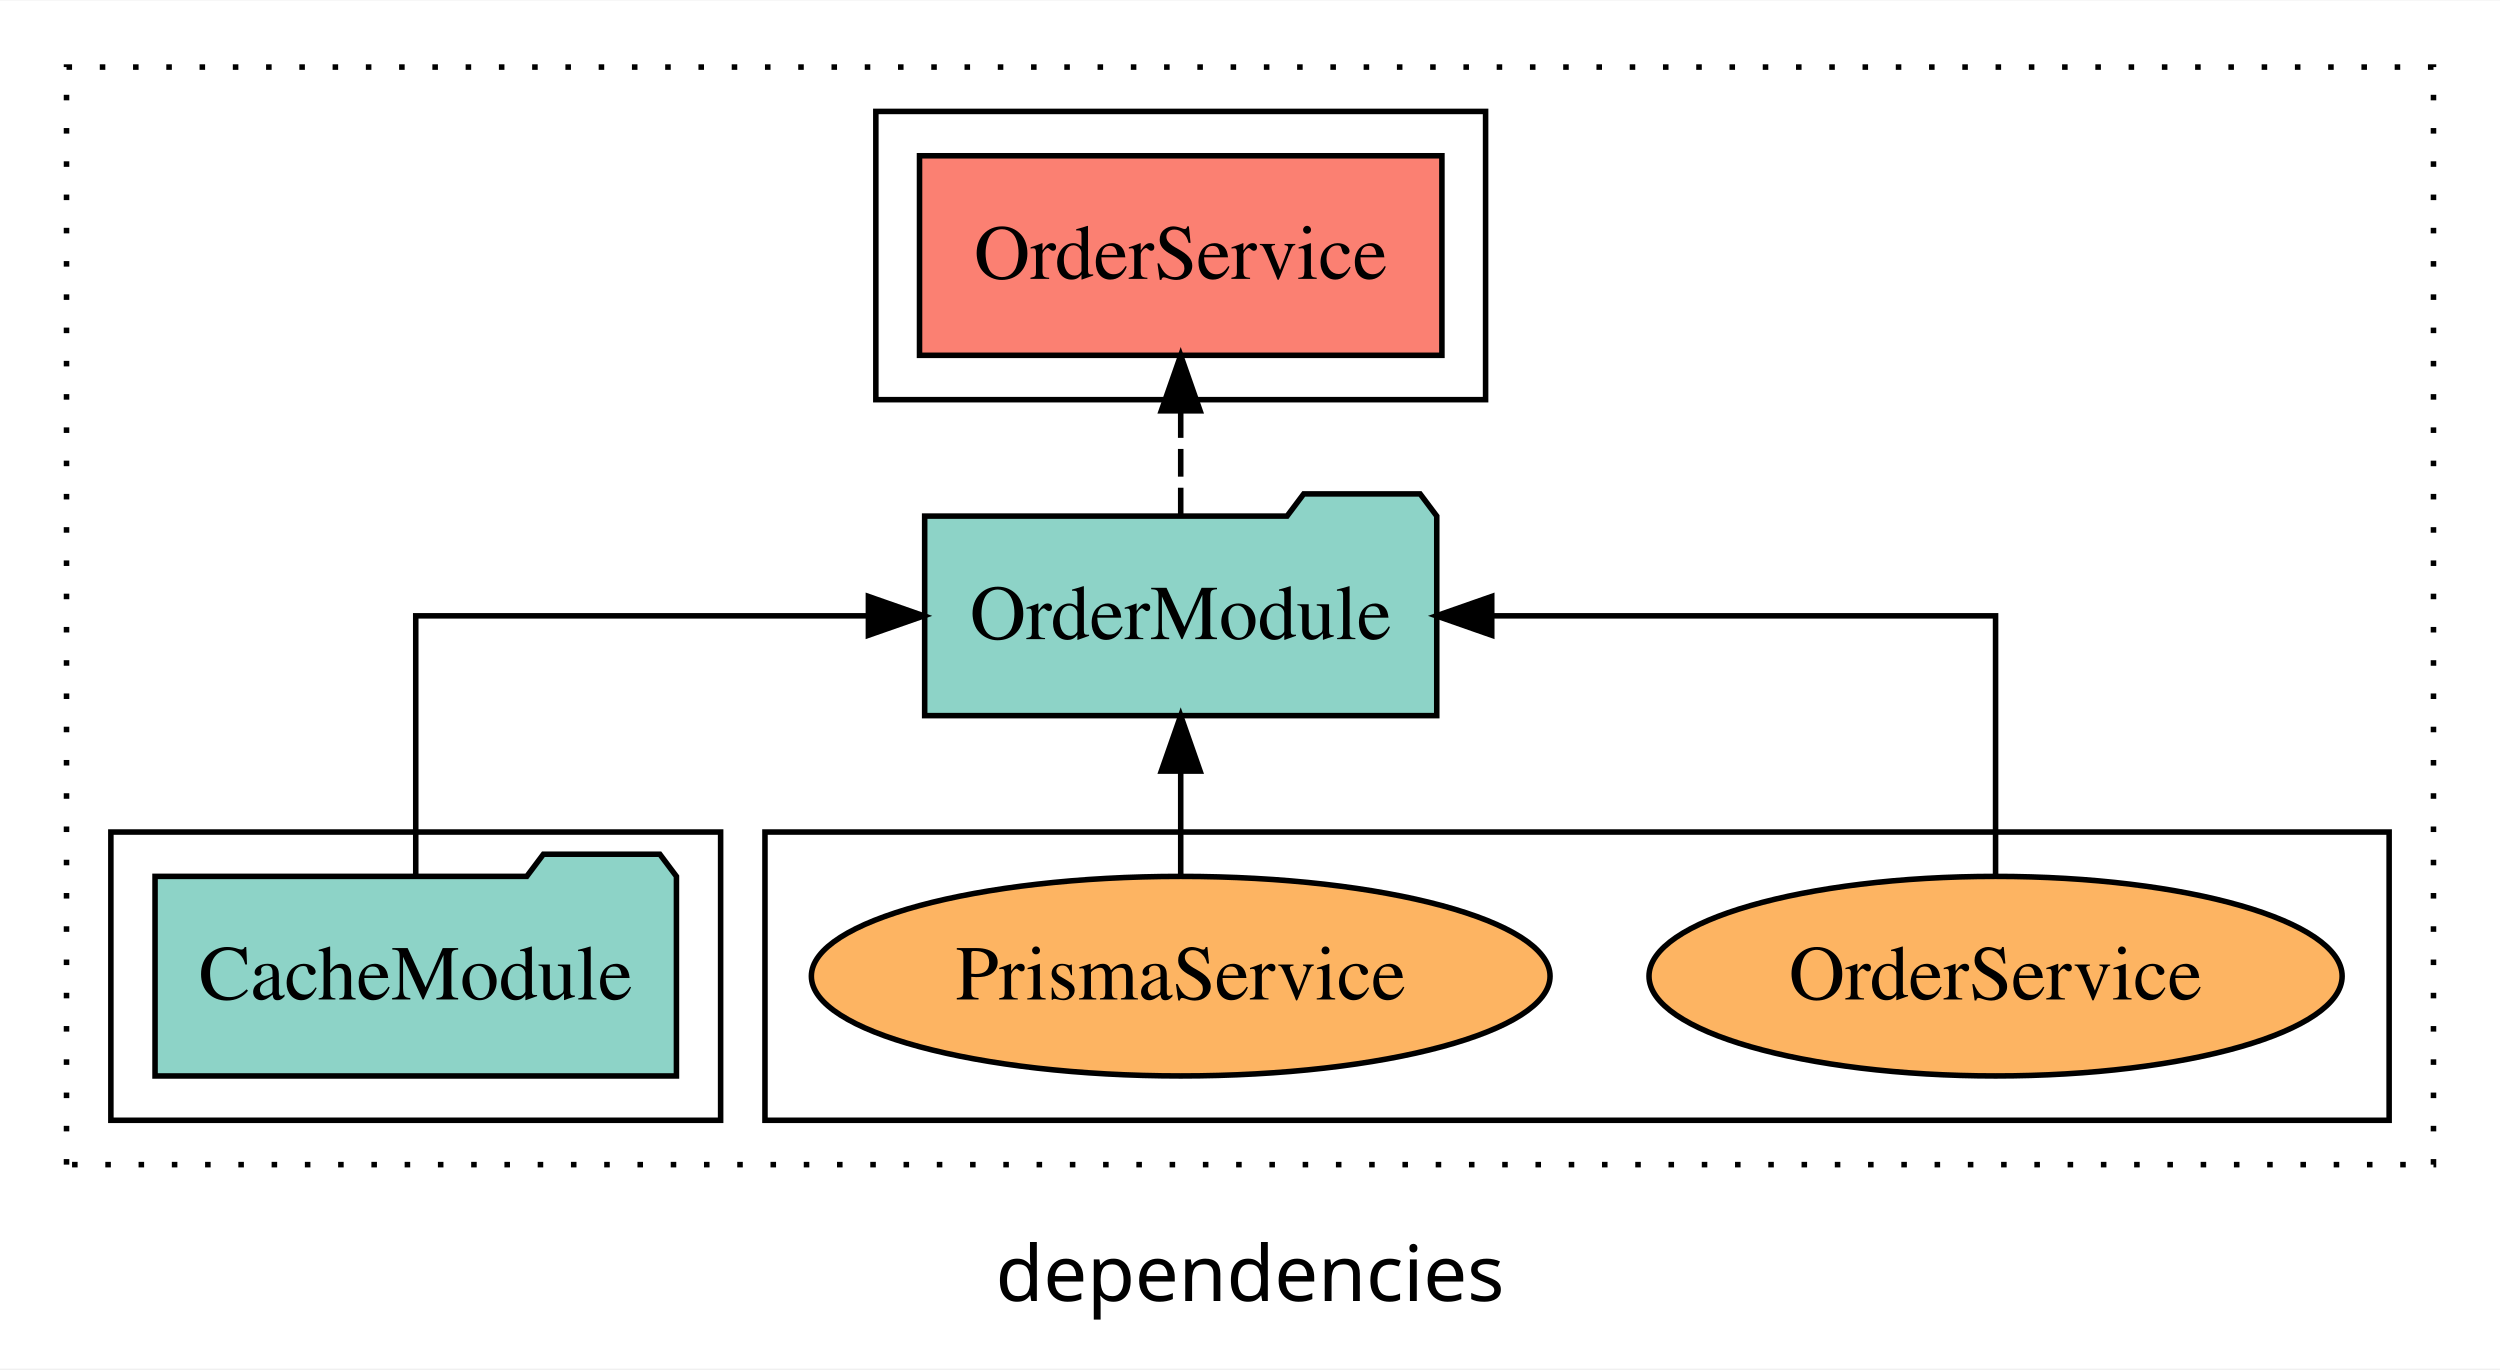
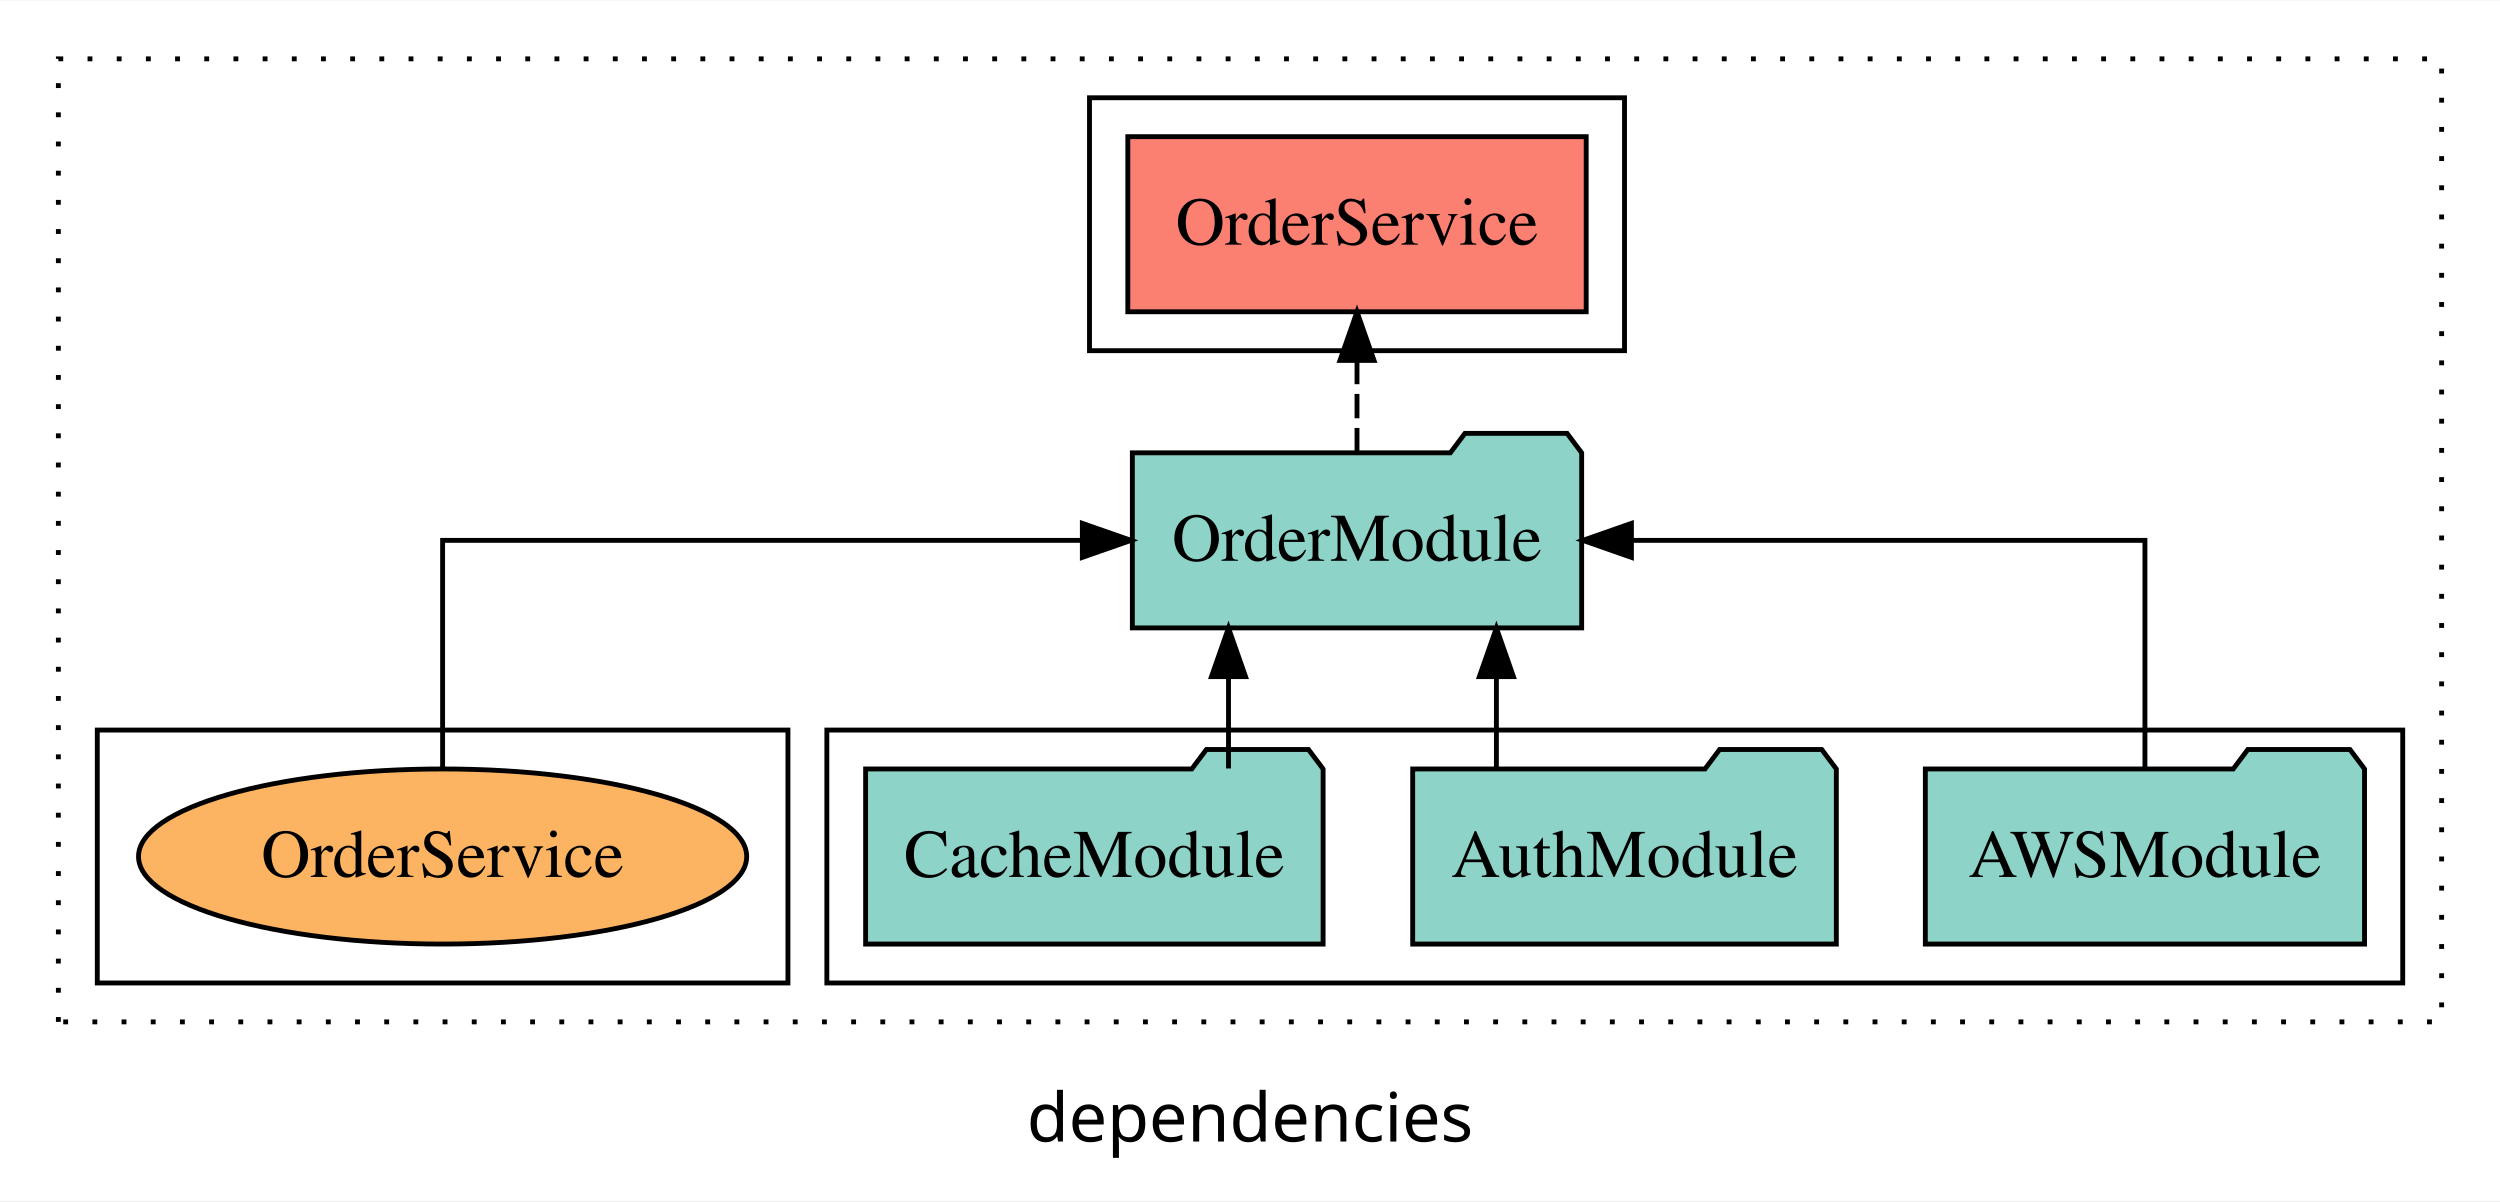
- <svg xmlns="http://www.w3.org/2000/svg" width="451pt" height="247pt" viewBox="0.00 0.00 451.00 246.80">
+ <svg xmlns="http://www.w3.org/2000/svg" width="514pt" height="247pt" viewBox="0.00 0.00 514.00 246.80">
  <g id="graph0" class="graph" transform="scale(1 1) rotate(0) translate(4 242.8)">
-     <polygon fill="white" stroke="transparent" points="-4,4 -4,-242.8 447,-242.8 447,4 -4,4" />
-     <text text-anchor="middle" x="221.5" y="-8.2" font-family="sans-serif" font-size="14.00">dependencies</text>
+     <polygon fill="white" stroke="transparent" points="-4,4 -4,-242.8 510,-242.8 510,4 -4,4" />
+     <text text-anchor="middle" x="253" y="-8.2" font-family="sans-serif" font-size="14.00">dependencies</text>
    <g id="clust1" class="cluster">
-       <polygon fill="none" stroke="black" stroke-dasharray="1,5" points="8,-32.8 8,-230.8 435,-230.8 435,-32.8 8,-32.8" />
+       <polygon fill="none" stroke="black" stroke-dasharray="1,5" points="8,-32.8 8,-230.8 498,-230.8 498,-32.8 8,-32.8" />
+     </g>
+     <g id="clust3" class="cluster">
+       <polygon fill="none" stroke="black" points="166,-40.8 166,-92.8 490,-92.8 490,-40.8 166,-40.8" />
+     </g>
+     <g id="clust4" class="cluster">
+       <polygon fill="none" stroke="black" points="220,-170.8 220,-222.8 330,-222.8 330,-170.8 220,-170.8" />
    </g>
    <g id="clust6" class="cluster">
-       <polygon fill="none" stroke="black" points="134,-40.8 134,-92.8 427,-92.8 427,-40.8 134,-40.8" />
-     </g>
-     <g id="clust4" class="cluster">
-       <polygon fill="none" stroke="black" points="154,-170.8 154,-222.8 264,-222.8 264,-170.8 154,-170.8" />
-     </g>
-     <g id="clust3" class="cluster">
-       <polygon fill="none" stroke="black" points="16,-40.8 16,-92.8 126,-92.8 126,-40.8 16,-40.8" />
+       <polygon fill="none" stroke="black" points="16,-40.8 16,-92.8 158,-92.8 158,-40.8 16,-40.8" />
    </g>
    <g id="node1" class="node">
-       <polygon fill="#8dd3c7" stroke="black" points="118.03,-84.8 115.03,-88.8 94.03,-88.8 91.03,-84.8 23.97,-84.8 23.97,-48.8 118.03,-48.8 118.03,-84.8" />
-       <text text-anchor="middle" x="71" y="-62.6" font-family="Times,serif" font-size="14.00">CacheModule</text>
+       <polygon fill="#8dd3c7" stroke="black" points="482.15,-84.8 479.15,-88.8 458.15,-88.8 455.15,-84.8 391.85,-84.8 391.85,-48.8 482.15,-48.8 482.15,-84.8" />
+       <text text-anchor="middle" x="437" y="-62.6" font-family="Times,serif" font-size="14.00">AWSModule</text>
+     </g>
+     <g id="node4" class="node">
+       <polygon fill="#8dd3c7" stroke="black" points="321.19,-149.8 318.19,-153.8 297.19,-153.8 294.19,-149.8 228.81,-149.8 228.81,-113.8 321.19,-113.8 321.19,-149.8" />
+       <text text-anchor="middle" x="275" y="-127.6" font-family="Times,serif" font-size="14.00">OrderModule</text>
+     </g>
+     <g id="edge1" class="edge">
+       <path fill="none" stroke="black" d="M437,-84.91C437,-104.14 437,-131.8 437,-131.8 437,-131.8 331.42,-131.8 331.42,-131.8" />
+       <polygon fill="black" stroke="black" points="331.42,-128.3 321.42,-131.8 331.42,-135.3 331.42,-128.3" />
    </g>
    <g id="node2" class="node">
-       <polygon fill="#8dd3c7" stroke="black" points="255.19,-149.8 252.19,-153.8 231.19,-153.8 228.19,-149.8 162.81,-149.8 162.81,-113.8 255.19,-113.8 255.19,-149.8" />
-       <text text-anchor="middle" x="209" y="-127.6" font-family="Times,serif" font-size="14.00">OrderModule</text>
+       <polygon fill="#8dd3c7" stroke="black" points="373.55,-84.8 370.55,-88.8 349.55,-88.8 346.55,-84.8 286.45,-84.8 286.45,-48.8 373.55,-48.8 373.55,-84.8" />
+       <text text-anchor="middle" x="330" y="-62.6" font-family="Times,serif" font-size="14.00">AuthModule</text>
    </g>
-     <g id="edge1" class="edge">
-       <path fill="none" stroke="black" d="M71,-84.91C71,-104.14 71,-131.8 71,-131.8 71,-131.8 152.66,-131.8 152.66,-131.8" />
-       <polygon fill="black" stroke="black" points="152.66,-135.3 162.66,-131.8 152.66,-128.3 152.66,-135.3" />
+     <g id="edge2" class="edge">
+       <path fill="none" stroke="black" d="M303.66,-84.91C303.66,-84.91 303.66,-103.79 303.66,-103.79" />
+       <polygon fill="black" stroke="black" points="300.16,-103.79 303.66,-113.79 307.16,-103.79 300.16,-103.79" />
    </g>
    <g id="node3" class="node">
-       <polygon fill="#fb8072" stroke="black" points="256.12,-214.8 161.88,-214.8 161.88,-178.8 256.12,-178.8 256.12,-214.8" />
-       <text text-anchor="middle" x="209" y="-192.6" font-family="Times,serif" font-size="14.00">OrderService </text>
-     </g>
-     <g id="edge2" class="edge">
-       <path fill="none" stroke="black" stroke-dasharray="5,2" d="M209,-149.91C209,-149.91 209,-168.79 209,-168.79" />
-       <polygon fill="black" stroke="black" points="205.5,-168.79 209,-178.79 212.5,-168.79 205.5,-168.79" />
-     </g>
-     <g id="node4" class="node">
-       <ellipse fill="#fdb462" stroke="black" cx="356" cy="-66.8" rx="62.52" ry="18" />
-       <text text-anchor="middle" x="356" y="-62.6" font-family="Times,serif" font-size="14.00">OrderService</text>
+       <polygon fill="#8dd3c7" stroke="black" points="268.03,-84.8 265.03,-88.8 244.03,-88.8 241.03,-84.8 173.97,-84.8 173.97,-48.8 268.03,-48.8 268.03,-84.8" />
+       <text text-anchor="middle" x="221" y="-62.6" font-family="Times,serif" font-size="14.00">CacheModule</text>
    </g>
    <g id="edge3" class="edge">
-       <path fill="none" stroke="black" d="M356,-84.91C356,-104.14 356,-131.8 356,-131.8 356,-131.8 265.11,-131.8 265.11,-131.8" />
-       <polygon fill="black" stroke="black" points="265.11,-128.3 255.11,-131.8 265.11,-135.3 265.11,-128.3" />
+       <path fill="none" stroke="black" d="M248.58,-84.91C248.58,-84.91 248.58,-103.79 248.58,-103.79" />
+       <polygon fill="black" stroke="black" points="245.08,-103.79 248.58,-113.79 252.08,-103.79 245.08,-103.79" />
    </g>
    <g id="node5" class="node">
-       <ellipse fill="#fdb462" stroke="black" cx="209" cy="-66.8" rx="66.63" ry="18" />
-       <text text-anchor="middle" x="209" y="-62.6" font-family="Times,serif" font-size="14.00">PrismaService</text>
+       <polygon fill="#fb8072" stroke="black" points="322.12,-214.8 227.88,-214.8 227.88,-178.8 322.12,-178.8 322.12,-214.8" />
+       <text text-anchor="middle" x="275" y="-192.6" font-family="Times,serif" font-size="14.00">OrderService </text>
    </g>
    <g id="edge4" class="edge">
-       <path fill="none" stroke="black" d="M209,-84.91C209,-84.91 209,-103.79 209,-103.79" />
-       <polygon fill="black" stroke="black" points="205.5,-103.79 209,-113.79 212.5,-103.79 205.5,-103.79" />
+       <path fill="none" stroke="black" stroke-dasharray="5,2" d="M275,-149.91C275,-149.91 275,-168.79 275,-168.79" />
+       <polygon fill="black" stroke="black" points="271.5,-168.79 275,-178.79 278.5,-168.79 271.5,-168.79" />
+     </g>
+     <g id="node6" class="node">
+       <ellipse fill="#fdb462" stroke="black" cx="87" cy="-66.8" rx="62.52" ry="18" />
+       <text text-anchor="middle" x="87" y="-62.6" font-family="Times,serif" font-size="14.00">OrderService</text>
+     </g>
+     <g id="edge5" class="edge">
+       <path fill="none" stroke="black" d="M87,-84.91C87,-104.14 87,-131.8 87,-131.8 87,-131.8 218.53,-131.8 218.53,-131.8" />
+       <polygon fill="black" stroke="black" points="218.53,-135.3 228.53,-131.8 218.53,-128.3 218.53,-135.3" />
    </g>
  </g>
</svg>
